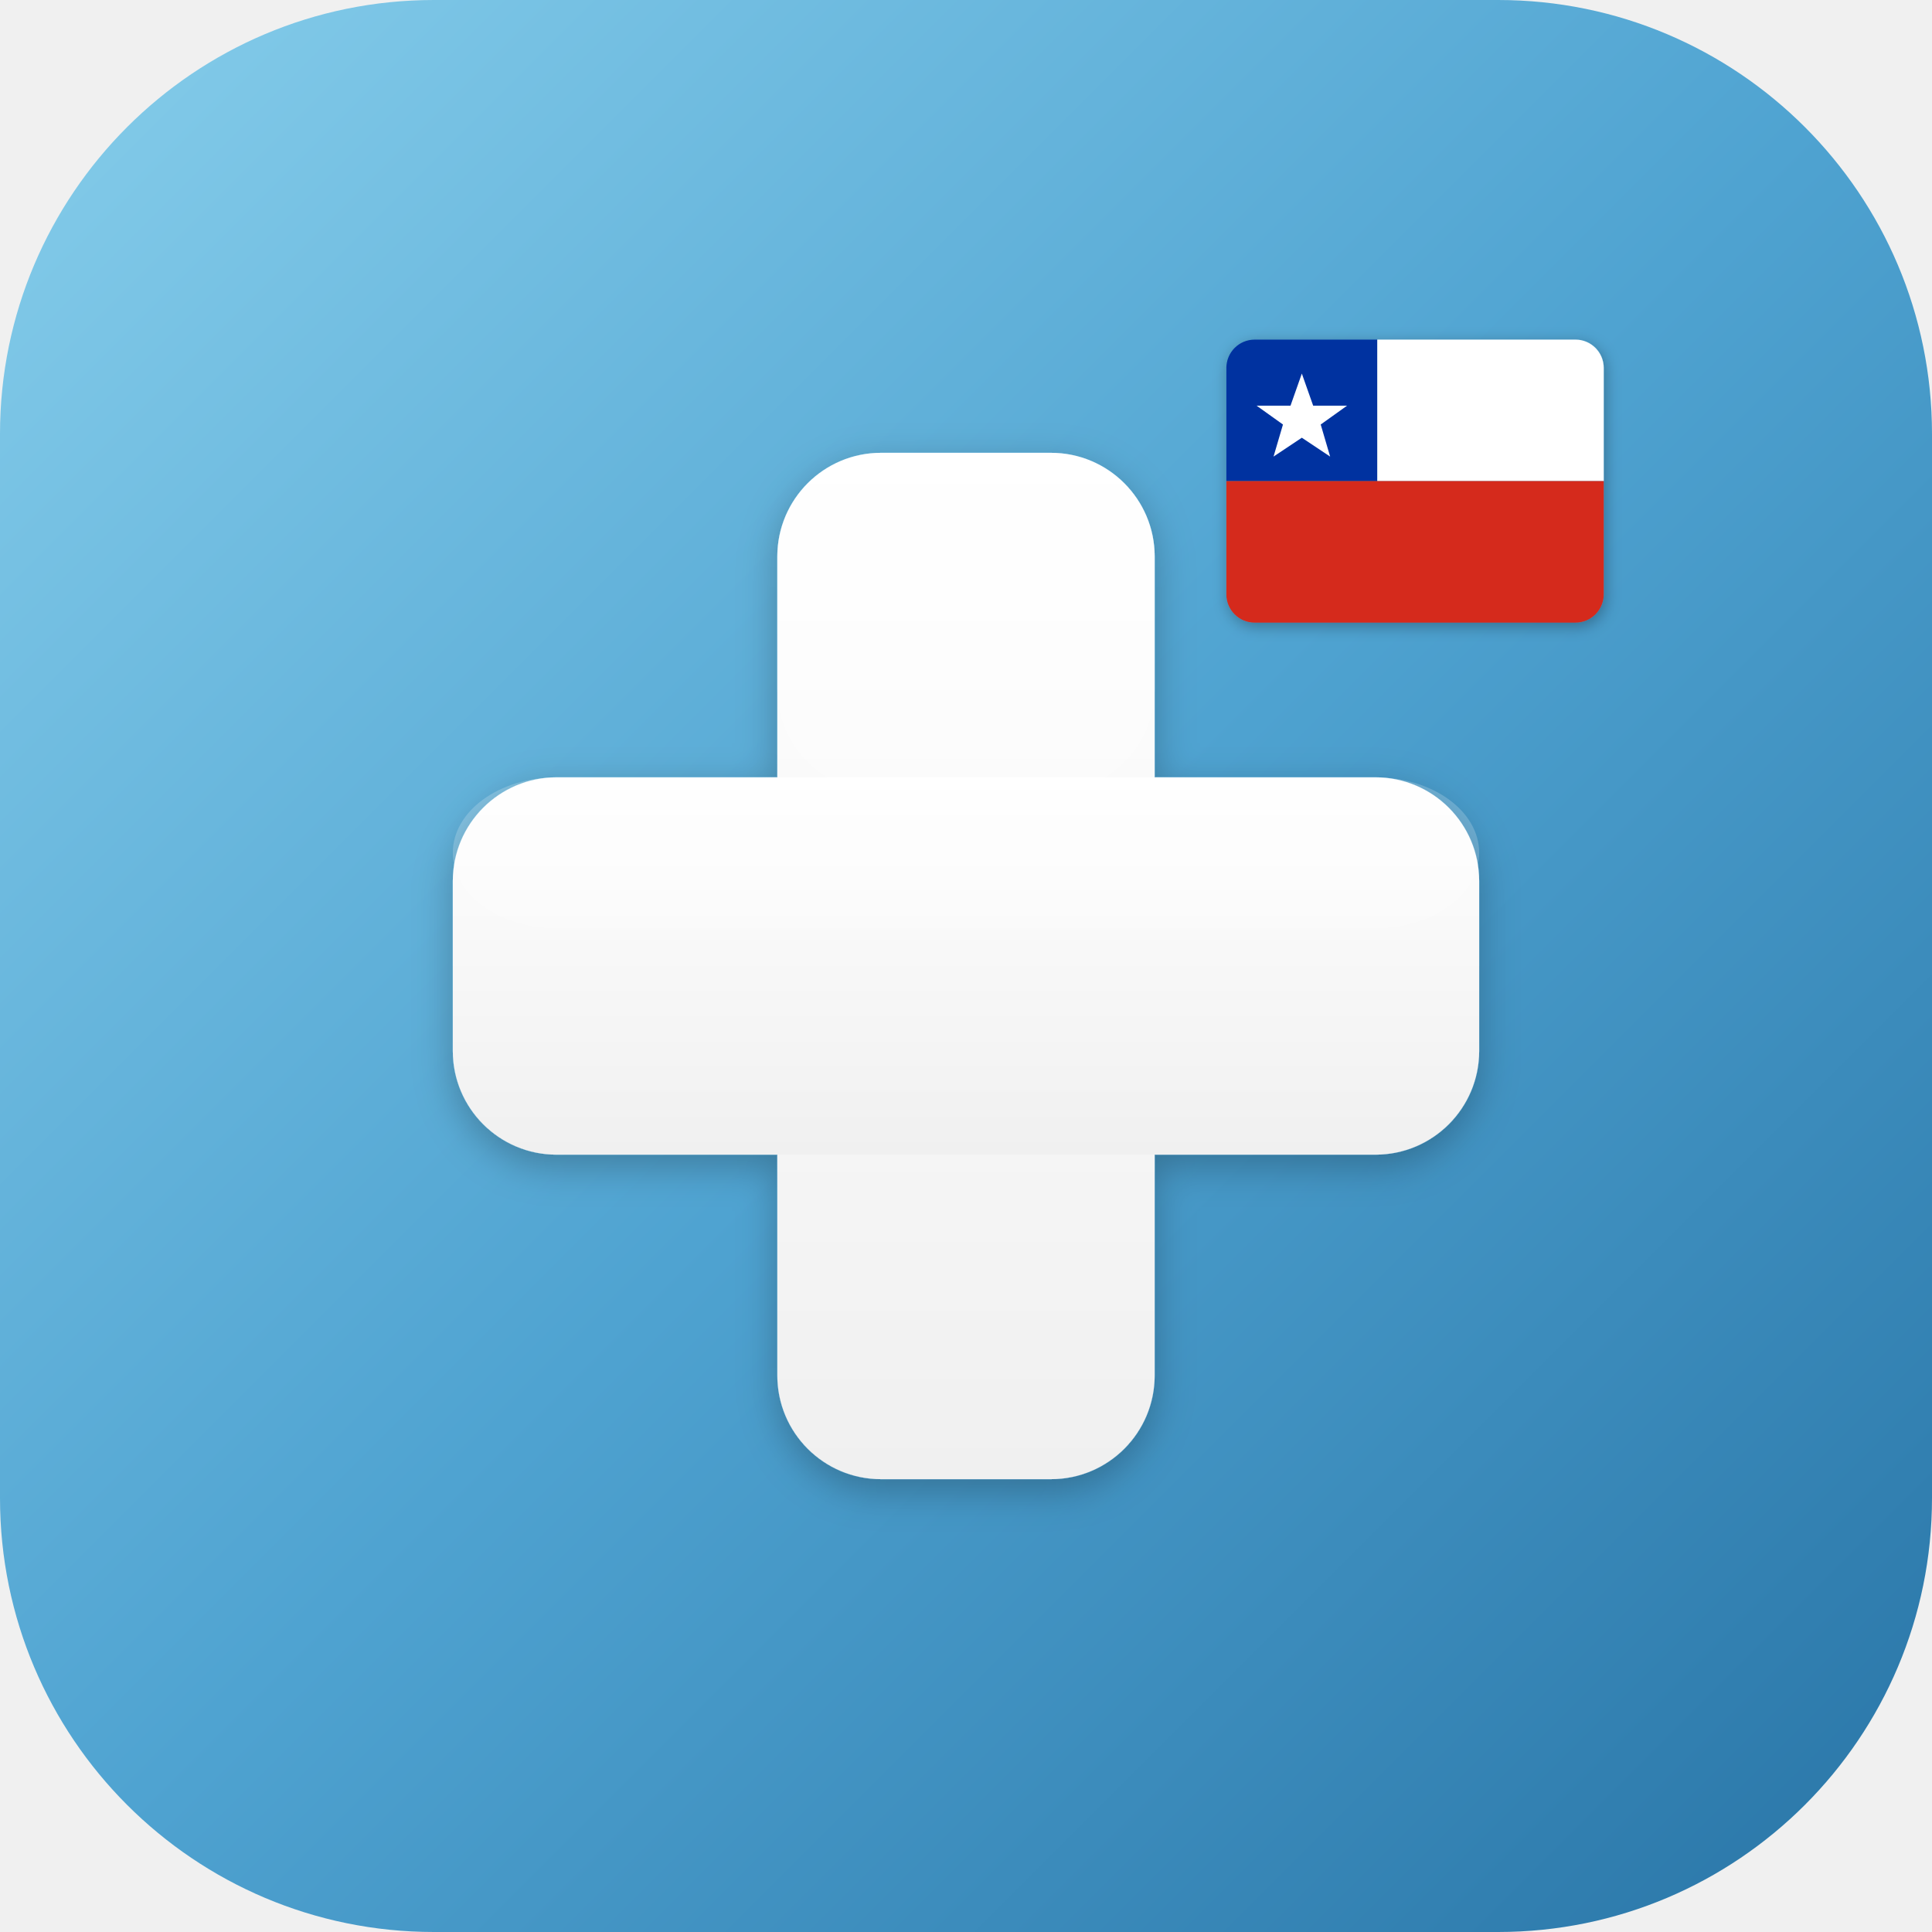
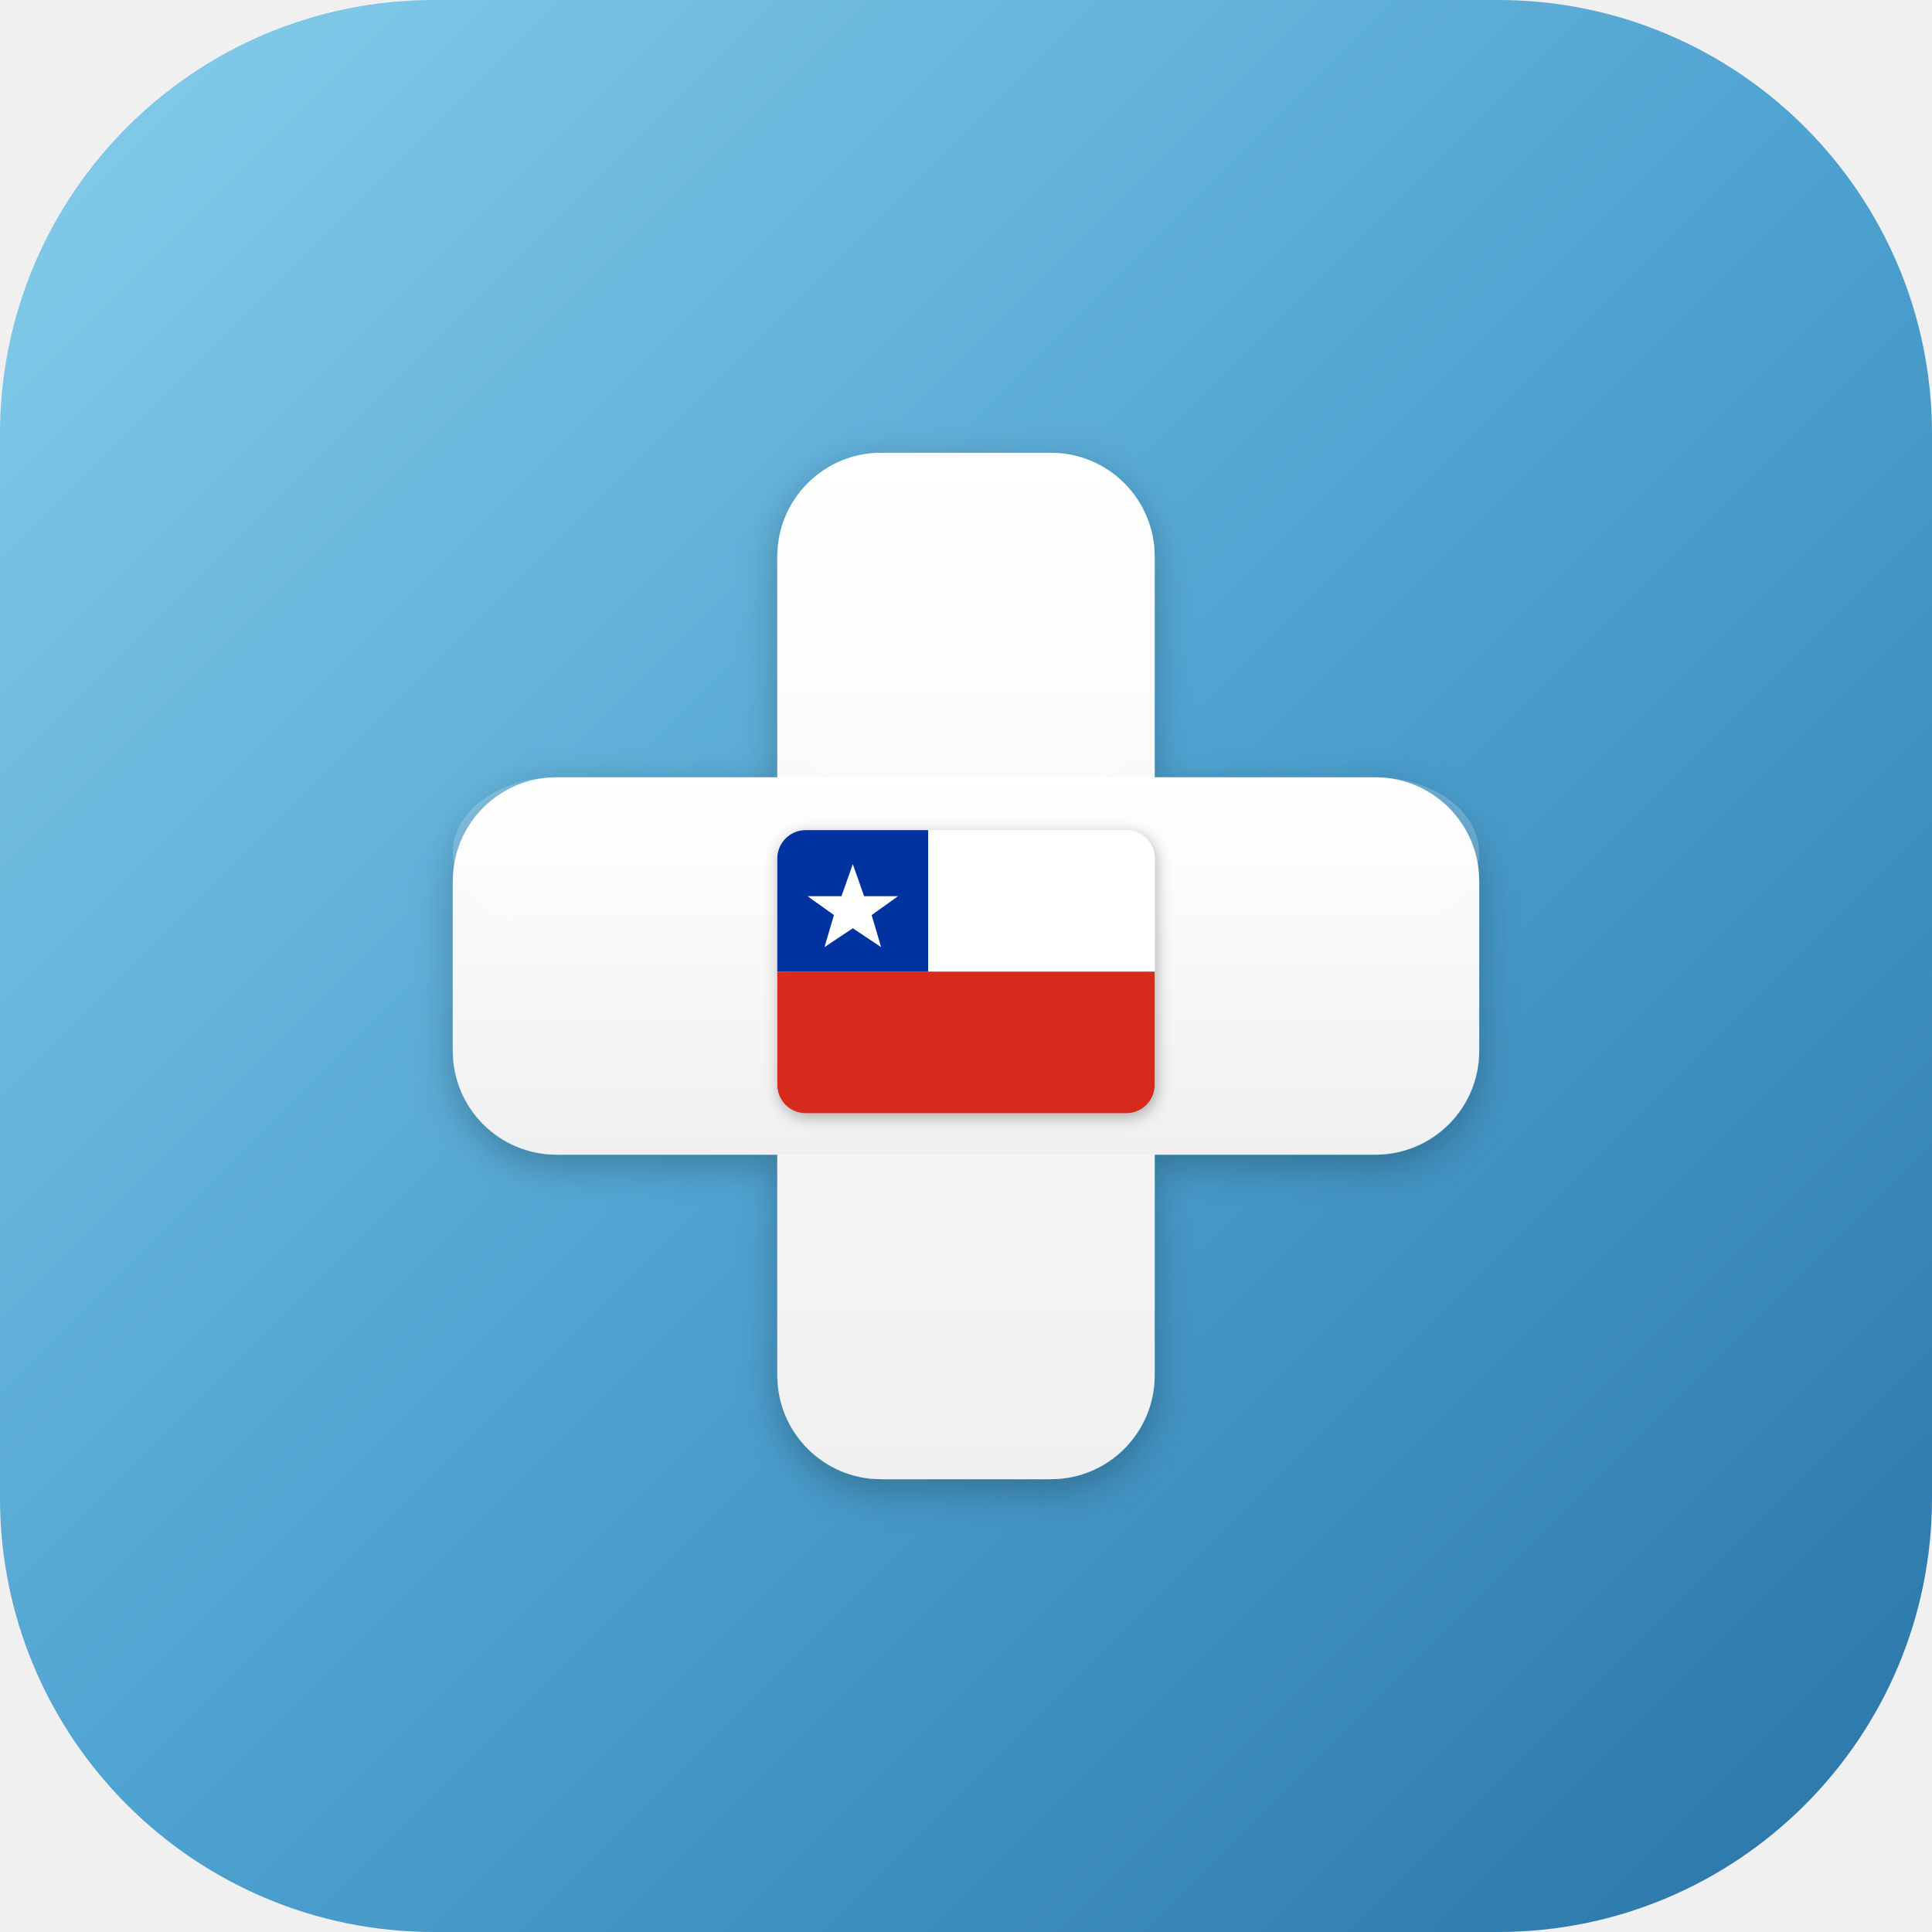
<svg xmlns="http://www.w3.org/2000/svg" width="1024" height="1024" viewBox="0 0 1024 1024">
  <defs>
    <linearGradient id="bgGradient" x1="0%" y1="0%" x2="100%" y2="100%">
      <stop offset="0%" style="stop-color:#87CEEB;stop-opacity:1" />
      <stop offset="50%" style="stop-color:#4FA3D1;stop-opacity:1" />
      <stop offset="100%" style="stop-color:#2874A6;stop-opacity:1" />
    </linearGradient>
    <linearGradient id="crossGradient" x1="0%" y1="0%" x2="0%" y2="100%">
      <stop offset="0%" style="stop-color:#FFFFFF;stop-opacity:1" />
      <stop offset="100%" style="stop-color:#F0F0F0;stop-opacity:1" />
    </linearGradient>
    <filter id="softShadow">
      <feGaussianBlur in="SourceAlpha" stdDeviation="10" />
      <feOffset dx="0" dy="6" result="offsetblur" />
      <feComponentTransfer>
        <feFuncA type="linear" slope="0.25" />
      </feComponentTransfer>
      <feMerge>
        <feMergeNode />
        <feMergeNode in="SourceGraphic" />
      </feMerge>
    </filter>
    <filter id="flagShadow">
      <feGaussianBlur in="SourceAlpha" stdDeviation="4" />
      <feOffset dx="1" dy="2" result="offsetblur" />
      <feComponentTransfer>
        <feFuncA type="linear" slope="0.3" />
      </feComponentTransfer>
      <feMerge>
        <feMergeNode />
        <feMergeNode in="SourceGraphic" />
      </feMerge>
    </filter>
  </defs>
  <rect width="1024" height="1024" rx="230" fill="url(#bgGradient)" />
  <g filter="url(#softShadow)">
    <rect x="412" y="240" width="200" height="544" rx="55" fill="url(#crossGradient)" />
    <rect x="240" y="412" width="544" height="200" rx="55" fill="url(#crossGradient)" />
  </g>
  <rect x="412" y="240" width="200" height="180" rx="55" fill="white" opacity="0.25" />
  <rect x="240" y="412" width="544" height="80" rx="55" fill="white" opacity="0.2" />
-   <g transform="translate(650, 180)" filter="url(#flagShadow)">
+   <g transform="translate(412, 440)" filter="url(#flagShadow)">
    <rect x="0" y="0" width="200" height="150" rx="15" fill="transparent" />
    <clipPath id="flagClip">
      <rect x="0" y="0" width="200" height="150" rx="15" />
    </clipPath>
    <g clip-path="url(#flagClip)">
      <rect x="0" y="0" width="80" height="75" fill="#0033A0" />
      <polygon points="40,18 46,35 64,35 50,45 55,62 40,52 25,62 30,45 16,35 34,35" fill="white" />
      <rect x="80" y="0" width="120" height="75" fill="white" />
      <rect x="0" y="75" width="200" height="75" fill="#D52B1E" />
    </g>
  </g>
</svg>
